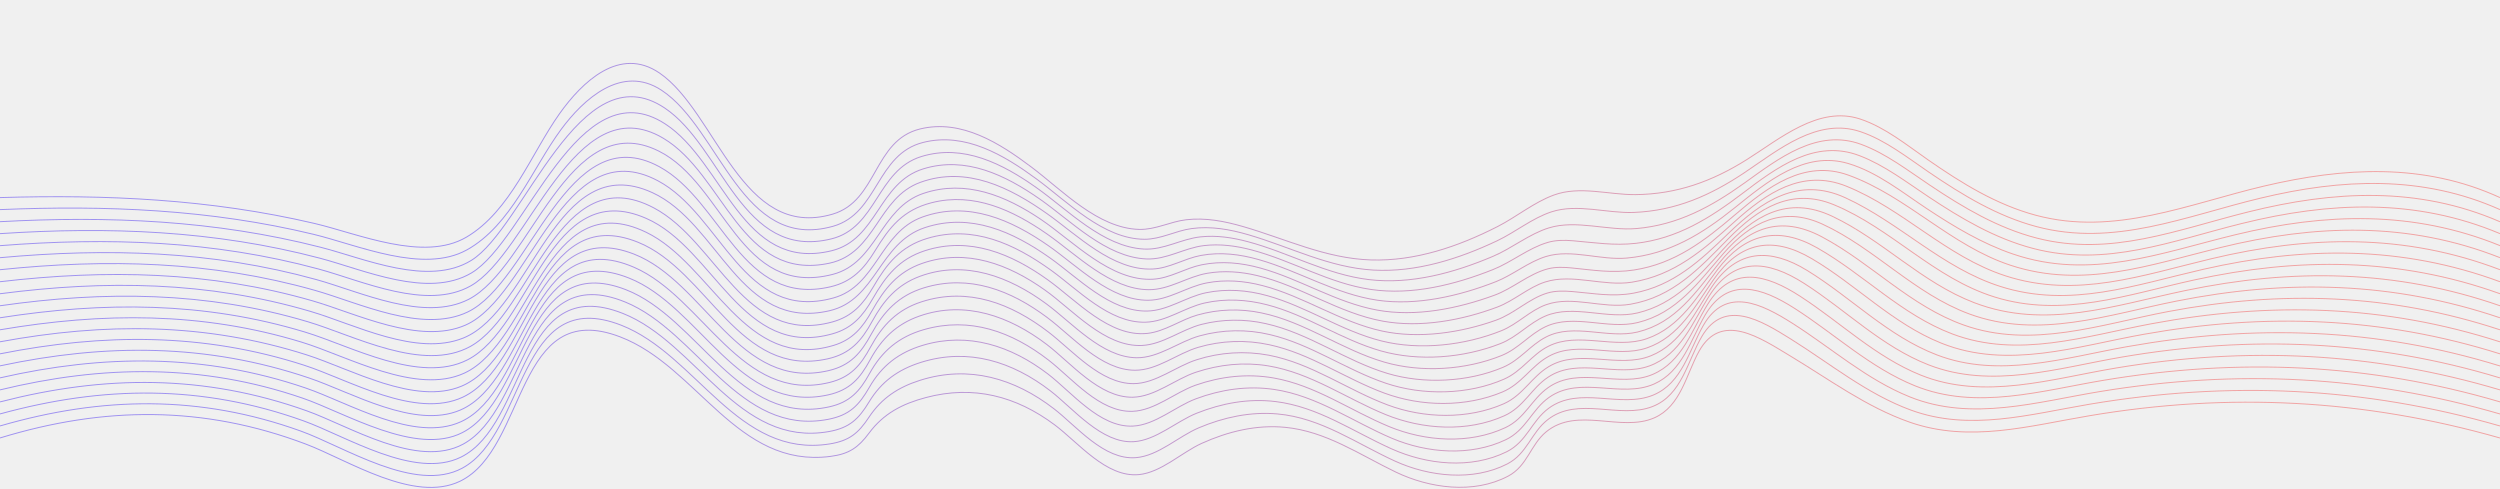
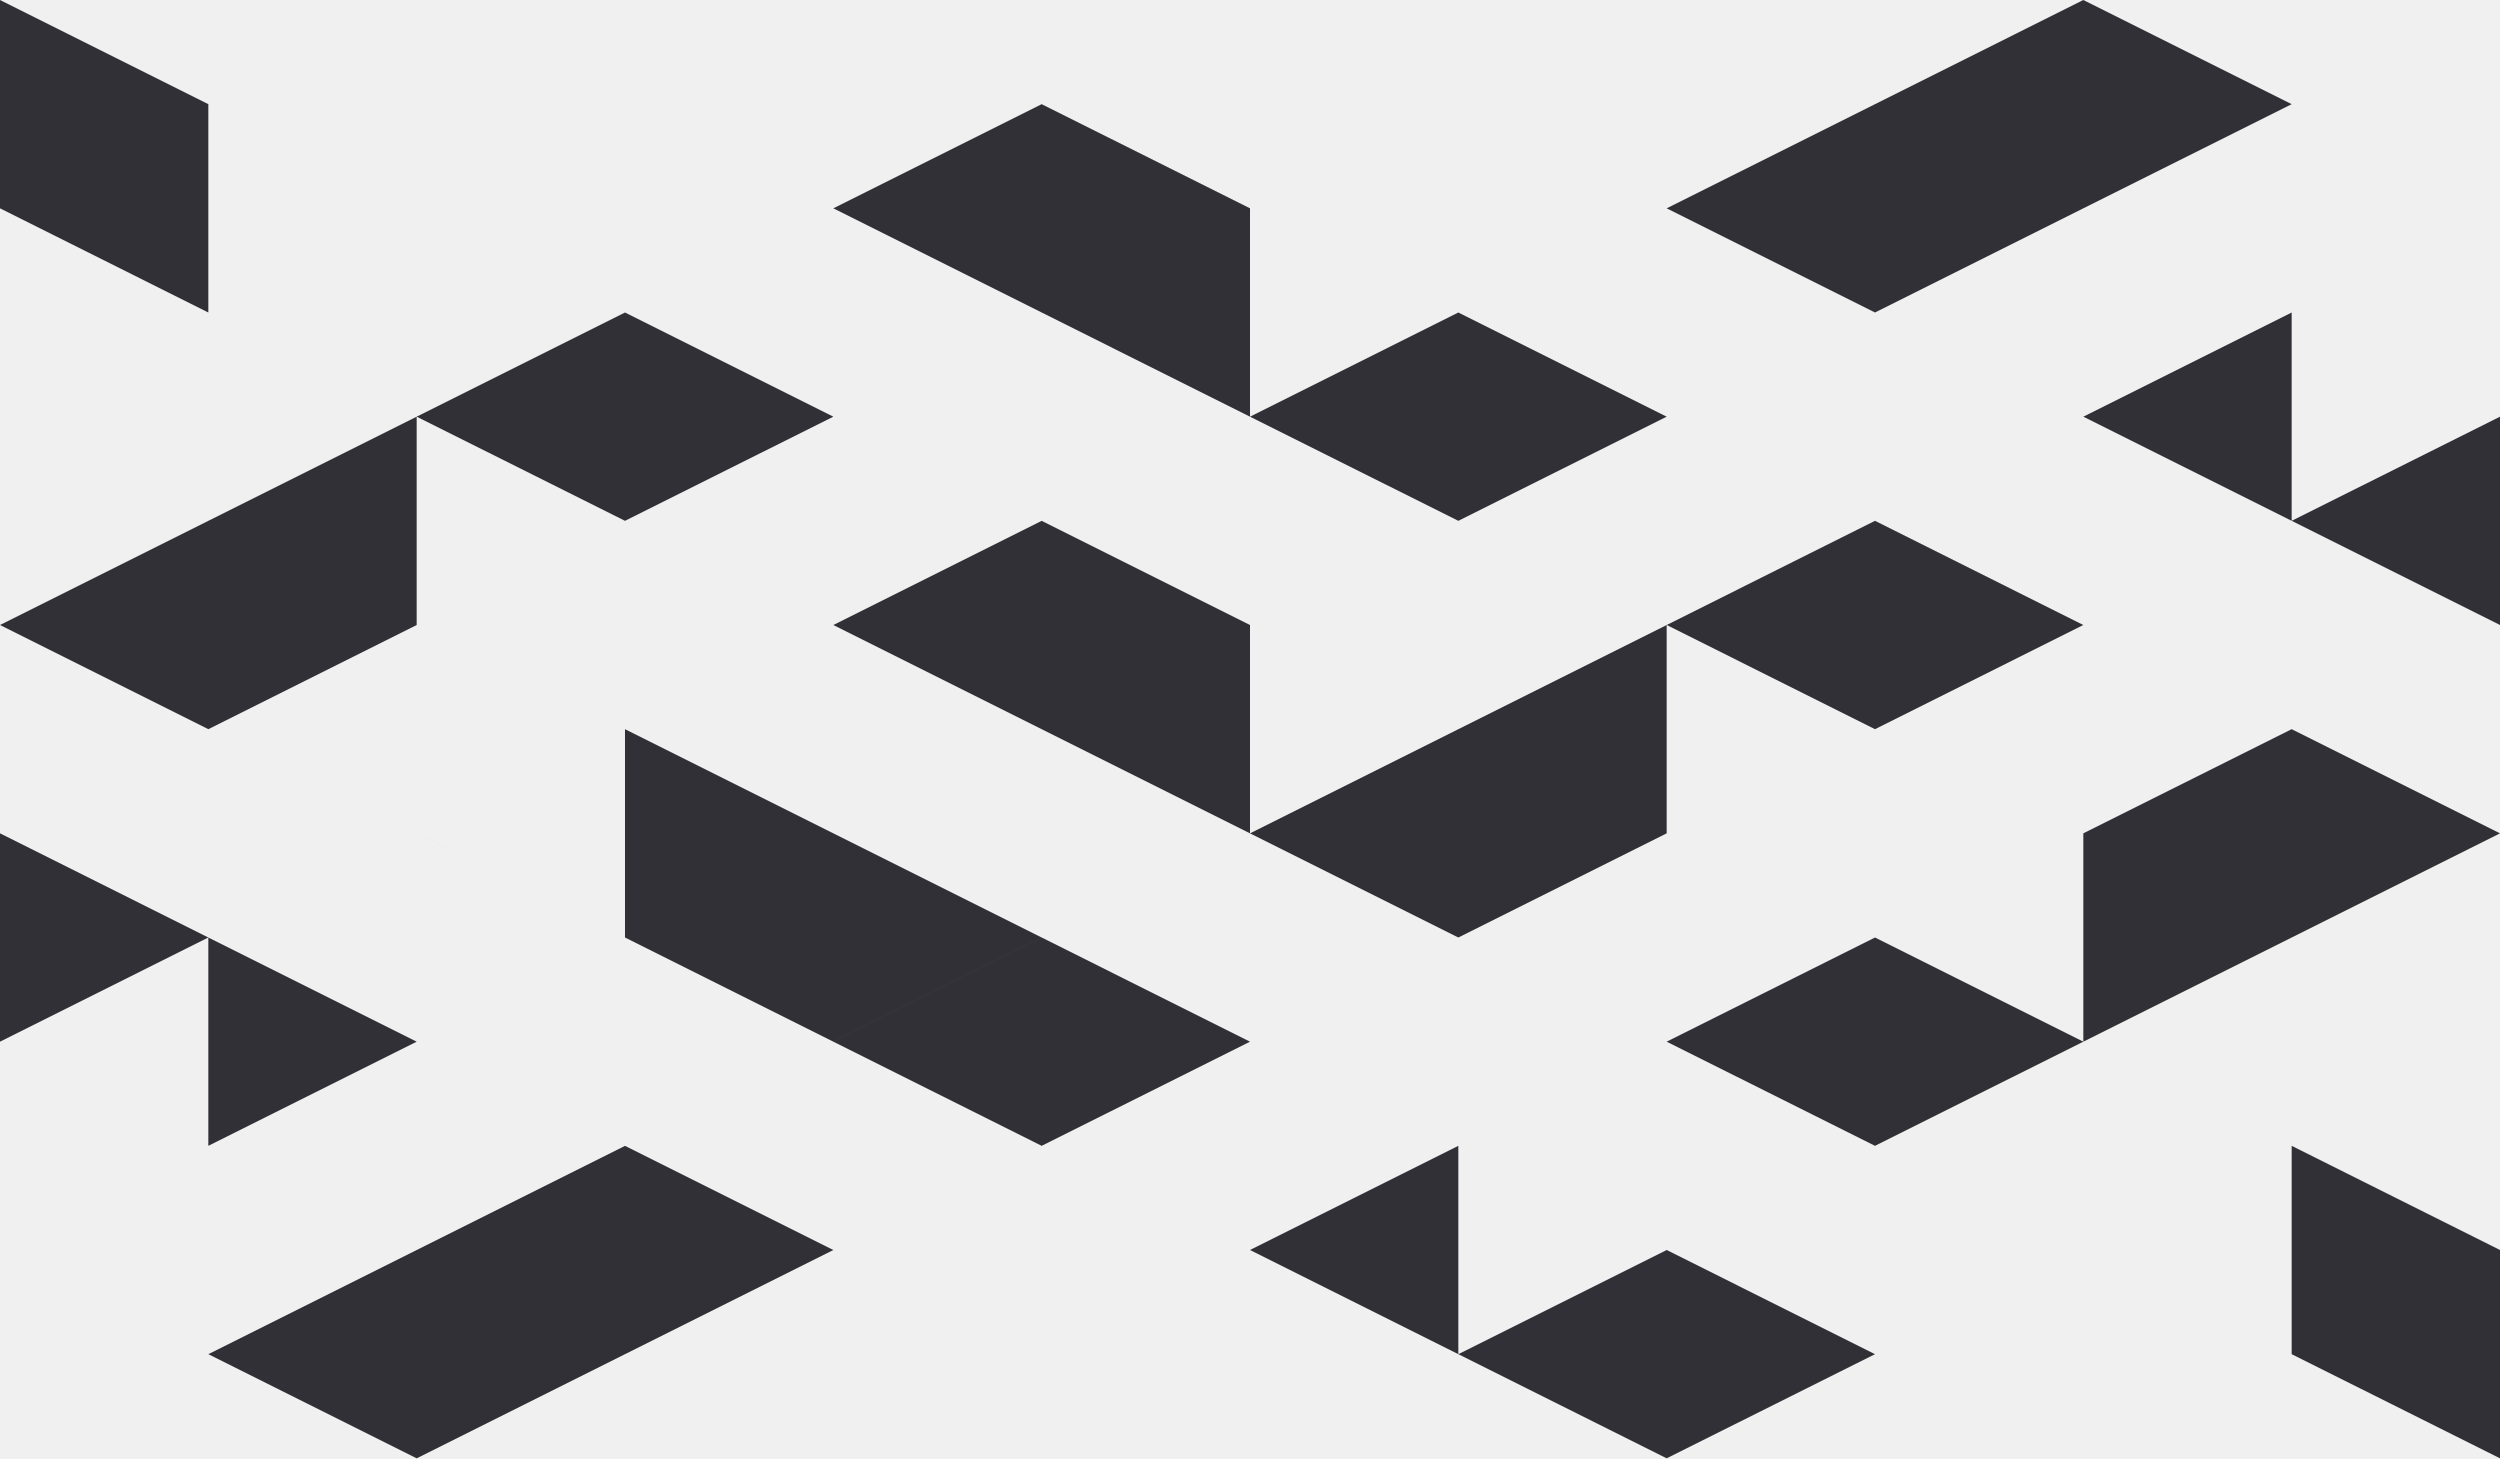
- <svg xmlns="http://www.w3.org/2000/svg" xmlns:xlink="http://www.w3.org/1999/xlink" id="Layer_1" data-name="Layer 1" viewBox="0 0 2560 500">
+ <svg xmlns="http://www.w3.org/2000/svg" width="1440" height="840" viewBox="0 0 1440 840">
  <defs>
-     <linearGradient id="linear-gradient" x1="639.69" y1="842.51" x2="1920.26" y2="-438.07" gradientUnits="userSpaceOnUse">
-       <stop offset="0.2" stop-color="#7b68ee" stop-opacity="0.7" />
-       <stop offset="0.8" stop-color="#f08080" stop-opacity="0.7" />
-     </linearGradient>
-     <linearGradient id="linear-gradient-2" x1="639.69" y1="854.81" x2="1920.26" y2="-425.76" xlink:href="#linear-gradient" />
-     <linearGradient id="linear-gradient-3" x1="639.7" y1="867.12" x2="1920.26" y2="-413.45" xlink:href="#linear-gradient" />
-     <linearGradient id="linear-gradient-4" x1="639.7" y1="879.42" x2="1920.26" y2="-401.14" xlink:href="#linear-gradient" />
-     <linearGradient id="linear-gradient-5" x1="639.7" y1="891.73" x2="1920.26" y2="-388.83" xlink:href="#linear-gradient" />
-     <linearGradient id="linear-gradient-6" x1="639.71" y1="904.03" x2="1920.26" y2="-376.52" xlink:href="#linear-gradient" />
-     <linearGradient id="linear-gradient-7" x1="639.71" y1="916.33" x2="1920.26" y2="-364.21" xlink:href="#linear-gradient" />
-     <linearGradient id="linear-gradient-8" x1="639.72" y1="928.64" x2="1920.26" y2="-351.9" xlink:href="#linear-gradient" />
-     <linearGradient id="linear-gradient-9" x1="639.72" y1="940.94" x2="1920.26" y2="-339.59" xlink:href="#linear-gradient" />
-     <linearGradient id="linear-gradient-10" x1="639.72" y1="953.25" x2="1920.25" y2="-327.28" xlink:href="#linear-gradient" />
-     <linearGradient id="linear-gradient-11" x1="639.73" y1="965.55" x2="1920.25" y2="-314.97" xlink:href="#linear-gradient" />
-     <linearGradient id="linear-gradient-12" x1="639.73" y1="977.85" x2="1920.25" y2="-302.67" xlink:href="#linear-gradient" />
-     <linearGradient id="linear-gradient-13" x1="639.73" y1="990.16" x2="1920.25" y2="-290.36" xlink:href="#linear-gradient" />
-     <linearGradient id="linear-gradient-14" x1="639.74" y1="1002.46" x2="1920.25" y2="-278.05" xlink:href="#linear-gradient" />
-     <linearGradient id="linear-gradient-15" x1="639.74" y1="1014.76" x2="1920.25" y2="-265.74" xlink:href="#linear-gradient" />
-     <linearGradient id="linear-gradient-16" x1="639.75" y1="1027.07" x2="1920.25" y2="-253.43" xlink:href="#linear-gradient" />
-     <linearGradient id="linear-gradient-17" x1="639.75" y1="1039.37" x2="1920.24" y2="-241.13" xlink:href="#linear-gradient" />
-     <linearGradient id="linear-gradient-18" x1="639.75" y1="1051.67" x2="1920.24" y2="-228.82" xlink:href="#linear-gradient" />
-     <linearGradient id="linear-gradient-19" x1="639.76" y1="1063.97" x2="1920.24" y2="-216.51" xlink:href="#linear-gradient" />
-     <linearGradient id="linear-gradient-20" x1="639.76" y1="1076.28" x2="1920.24" y2="-204.2" xlink:href="#linear-gradient" />
-     <linearGradient id="linear-gradient-21" x1="639.76" y1="1088.58" x2="1920.24" y2="-191.9" xlink:href="#linear-gradient" />
+     <style>
+       .cls-1 {
+         fill: #fff;
+         stroke: #707070;
+       }
+ 
+       .cls-2 {
+         clip-path: url(#clip-path);
+       }
+ 
+       .cls-3 {
+         fill: #303036;
+       }
+     </style>
+     <clipPath id="clip-path">
+       <rect id="Rectangle_89" data-name="Rectangle 89" class="cls-1" width="1440" height="840" transform="translate(156 402)" />
+     </clipPath>
  </defs>
-   <g>
-     <path id="Line_1" data-name="Line 1" d="M0,202.33c108.66-3.27,215.55,1.58,321.65,26.38,45,10.51,112.13,39.92,156,14.11,45-26.46,66.29-85.53,95.32-126.41,23.09-32.52,61.52-69.49,102.33-41.66,58.58,40,83.94,171.9,177.24,144.55,46.24-13.55,41.6-75.42,89.54-87.22,42.49-10.46,81.93,14.78,114.38,39.23,31.71,23.88,67.82,62.49,110.09,63.6,16.71.43,31.6-7.92,48-9.86,19.82-2.35,39.37,1.46,58.35,6.95,43.74,12.65,84.42,32.67,130.84,34.18,45.39,1.47,89.61-13.72,129.62-34.1,19.4-9.88,37.32-24.85,57.78-32.35,26.58-9.76,56.14-.2,83.45-.44,42.29-.37,78.48-13.48,114-35.77,33.85-21.27,73.77-55.63,116.18-41.65,25.54,8.43,48,26.85,69.71,41.93,34.21,23.75,69.82,45.82,110.45,56.69,80.41,21.49,155.91-11.6,233.15-29.87,82-19.39,163.81-24.07,241.92,11.71" fill="none" stroke="url(#linear-gradient)" />
-     <path id="Line_1-2" data-name="Line 1-2" d="M0,214.64c108.53-4.54,215.12-.24,321,25.29,45.41,10.95,112.25,40.86,157.18,15.9,45.13-25.08,66.85-83.15,96.18-123,23.45-31.89,62.57-67,103-40.46,60,39.35,82,165.72,175.61,139.36,46.54-13.1,44.06-73.83,92.49-85.92,43-10.74,82.75,13.11,116.12,37.61,31.83,23.36,68.1,61.33,110.24,61.59,16.91.11,31.83-8.71,48.4-10.95,19.8-2.69,39.34.84,58.33,6.39,42.87,12.53,82.38,33.51,127.85,36.11,43.74,2.5,87.65-11.49,126.8-30.06,18.66-8.85,35.91-23.17,55.56-29.58,26.62-8.68,57.06,1.7,84.29.61,42.91-1.72,78.48-17.37,113.68-41,34.4-23.05,74.42-56.48,118.31-41.71,25.66,8.63,48.29,26.64,70.36,41.64,34.16,23.22,69.64,44.84,109.94,55.58,79.51,21.18,153.11-10.83,229.37-29.12,83.22-20,165.76-23.79,245.29,11.72" fill="none" stroke="url(#linear-gradient-2)" />
-     <path id="Line_1-3" data-name="Line 1-3" d="M0,227c111.26-6,220-1.52,328.23,26.17,45,11.51,110.35,40.62,154.4,13.46,54.19-33.4,110.61-214.6,198.06-156,59.61,39.93,78.64,156.48,170.54,134,46.84-11.48,46.52-70.21,92.18-84.31,43.16-13.32,83.58,7.6,118,31.93,32.16,22.7,67.91,60.4,109.83,62.78,20.44,1.16,38.12-10.37,58.19-12.49,16.43-1.74,32.73.73,48.58,5,41.93,11.2,80,33.5,123.61,38.76,43.29,5.21,87.4-6.95,127.08-23.75,19.53-8.27,37.22-23,57.45-29.22,28-8.6,60.46,3.18,89.31.73,42.48-3.61,76.85-22.31,110.85-46.66,34.9-25,74.68-56.21,119.67-39.53,25.65,9.51,48.06,27,70.58,42,33.92,22.69,69.24,43.66,109.12,53.94,75.63,19.51,144.39-8.84,216.68-26.84,87.37-21.75,173.53-26.4,257.6,10.08" fill="none" stroke="url(#linear-gradient-3)" />
-     <path id="Line_1-4" data-name="Line 1-4" d="M0,239.25c111.16-7.32,219.57-3.32,327.62,25.15,45.17,11.91,110.55,41.67,155.23,15.05,55.74-33.21,109.33-209.91,198.06-152.72,60.62,39.08,78.81,152.32,170.55,130.06,46.93-11.39,47.9-69.63,93.94-83.86,43.55-13.46,84.15,6.42,119.25,30.85,32,22.27,67.66,59.62,109.28,61.38,20.71.87,38.49-11.19,58.78-13.65,16.58-2,33,.23,49.08,4.46,41.61,11,79,34.1,122,40.43,42.1,6.18,86-4.8,125.05-20.36,19.14-7.61,36.24-22,55.91-27.76,8.54-2.5,17.17-2.48,26-1.73,21.84,1.87,42.09,5.15,64.27,2.63,42.54-4.84,75.8-25.7,109.11-51,34.95-26.53,74.43-56.25,120.11-38.73,25.48,9.76,47.82,26.94,70.35,41.91,33.47,22.25,68.31,42.86,107.54,53.11,74.63,19.51,142.37-8,213.79-25.68,89.67-22.18,177.58-25.91,264.06,10.45" fill="none" stroke="url(#linear-gradient-4)" />
-     <path id="Line_1-5" data-name="Line 1-5" d="M0,251.56c110.74-8.66,218.58-5.2,326.15,23.9,45.15,12.21,110.5,42.75,155.78,17.33C541.15,259.54,588.09,88,678.9,141.38c62.75,36.85,79.38,147.78,170.59,128.09,47.51-10.26,49-66.88,93-82.77,47.3-17.11,91.81,5.29,130,32.32,30.87,21.87,66.8,58.18,107.63,56.47,17.4-.72,32.57-10.76,49.53-13.9,20.12-3.72,40.11-1.25,59.62,4.32,41.3,11.81,78.21,35.2,121.29,41.52,39.91,5.85,84-4.33,121.24-19,17.71-7,33.28-20.3,51.41-25.81,26.13-7.94,55.74,4.15,82.82,1.63,43.4-4,77-24.71,110.16-51.34,32.93-26.45,71.46-58.92,116.56-45.44,29.55,8.83,55.18,29.5,80.5,46.28,27.77,18.39,56.54,35.69,88.24,46.45,79.33,26.93,150.86-1.21,227.71-19.87,92.09-22.35,181.93-25,270.87,11.22" fill="none" stroke="url(#linear-gradient-5)" />
-     <path id="Line_1-6" data-name="Line 1-6" d="M0,263.87c110-10,217-7.15,323.82,22.39C369.31,298.84,433.94,330,479.9,306.51c63.31-32.39,102-198.25,194.82-151.73C741.93,188.45,757.59,305.37,852.57,281c45.63-11.72,48.35-68,93.11-83,43.19-14.48,84.36,2.48,120.14,26.64,33.19,22.4,71.5,63.7,115,61.27,17.48-1,32.73-11.34,49.74-14.77,20.25-4.09,40.46-2.09,60.23,3.38,41,11.35,77.18,35.23,119.36,43,39.64,7.29,82.62-1.49,120.15-15.2,18.94-6.93,35.24-21.93,54.61-27,8.11-2.11,16.61-1.73,24.86-.91,21.8,2.16,41.21,5.49,63.42,2.07,42-6.46,72.37-29.95,103.74-56.75,33-28.17,70.67-56.75,116-40.33,59.85,21.69,104.51,72.11,166,92.28,74.49,24.42,142.55-.45,214.74-18.18,97.18-23.85,192-26.82,286.29,10.34" fill="none" stroke="url(#linear-gradient-6)" />
-     <path id="Line_1-7" data-name="Line 1-7" d="M0,276.18c109.52-11.33,216-9,322.34,21.1,45.46,12.87,109.87,44.37,156.45,22.26,64.46-30.6,101.88-200.09,196.34-148.84,64.68,35.09,84.24,144.3,175.42,122.94,21.92-5.14,34.24-18.4,45.48-36.83,14.89-24.42,28.76-41.82,58-49.24,43.29-11,83.23,7.72,118.19,32.08,30,20.9,64.78,56.79,104.16,57,21.14.08,39.28-13.29,59.88-16.82,17.06-2.92,34.24-1.65,51,2.33,44.71,10.6,83.29,38.41,128.84,46.72,38.25,7,81.05-.86,117.14-14.45,17.27-6.51,31.51-20,48.85-25.62,28.05-9.11,59.88,4.86,89.13.13,43.53-7.05,73.16-33.15,104.7-61.64,32.61-29.45,69.66-54.83,114.82-36.62,58.23,23.49,101.77,71.82,162.58,91.69,73,23.86,140.53-.63,211.43-17.5C2365.08,241,2462.61,239,2560,276.18" fill="none" stroke="url(#linear-gradient-7)" />
-     <path id="Line_1-8" data-name="Line 1-8" d="M0,288.48c108.74-12.65,214.39-10.91,320,19.57,44.64,12.88,109.66,45.42,156.64,24.86,66.54-29.12,99.66-199.45,197-147.82,65.44,34.7,87.41,145.59,179.83,120,44.24-12.25,47.48-67.15,91-82.82,47-16.92,91.09,2.83,129.49,29.6,29.34,20.46,63.21,55.86,101.79,55.59,21.24-.15,39.52-13.92,60.18-17.8,19-3.58,38.06-2.09,56.7,2.74,42.59,11,79.6,37.29,122.8,46.63,37.47,8.11,80.58,1.76,116.59-11.19,18.78-6.75,33.64-22.14,52.44-27.75,8.36-2.5,17.31-2.2,25.9-1.51,21.69,1.77,40.64,5.69,62.68,1.56,40.5-7.59,68.22-33.36,96.64-60.95,34.31-33.31,71.87-58.77,120-36.67,55.93,25.67,98.86,71.75,158.72,90.82,71.49,22.77,138.12-1.64,207.69-17.55,103.33-23.62,203.55-24.37,303.89,12.7" fill="none" stroke="url(#linear-gradient-8)" />
-     <path id="Line_1-9" data-name="Line 1-9" d="M0,300.79c107.94-14,212.77-12.82,317.68,18,45.3,13.3,108.83,46.71,156.81,27.33,69.93-28.24,94.44-194.1,193.4-148.92,68.46,31.25,89.71,142.2,181.46,121,48.14-11.1,50.57-69.52,97.74-85.12,46.9-15.51,90.21,4.24,128.16,31.07,28.82,20.37,61.42,55,99.34,54.37,21.33-.36,39.79-14.53,60.49-18.77,20.92-4.28,42.13-2.69,62.61,3,40.61,11.27,76,36.11,117,46.4,39.1,9.82,85.26,4.55,122.67-10.47,16.62-6.67,29.3-20.78,45.93-26.68,27.23-9.68,57.84,4.43,86.13-.44,43.88-7.55,70.82-36.93,100.45-67.18,30.5-31.13,64.72-52.71,108.29-34.63,58.94,24.45,102,75,164.36,94.39,69.81,21.75,136.11-2.52,204.4-17.47,106.51-23.32,209.62-23,313.05,14.09" fill="none" stroke="url(#linear-gradient-9)" />
-     <path id="Line_1-10" data-name="Line 1-10" d="M0,313.1c107.13-15.31,211.15-14.71,315.35,16.41,47.26,14.11,117.72,52.21,166.4,25.18,62.93-34.94,90-193.56,187.83-141.78,65.16,34.5,92.4,141.37,182.66,116.79,20.63-5.62,31.83-18.5,42.17-36.18,13.84-23.67,27.73-41.17,55.29-49.45,46.7-14,89.1,5.75,126.48,32.6,27.9,20,59.66,54.25,96.83,53.27,21.42-.56,40.08-15.15,60.82-19.73,21.25-4.69,42.76-3.53,63.73,1.9,40.77,10.55,76,35.71,116.42,47.21,38.93,11.08,84.66,7.31,122.4-7.44,17.34-6.77,29.32-21.1,46-28.22,29.32-12.54,63.74,4.18,94.7-3.28,38.16-9.2,61.76-36.71,86.92-64.54,31.42-34.75,66.23-56.2,112.41-34.29,51.53,24.44,91.17,67.75,145.22,88.41,73,27.88,143.42,2.8,215.88-12.37,109.77-23,215.9-21.58,322.51,15.51" fill="none" stroke="url(#linear-gradient-10)" />
-     <path id="Line_1-11" data-name="Line 1-11" d="M0,325.41C106,308.82,209,308.77,312.19,340c46.91,14.17,117.42,53.41,166.46,28.51,65.4-33.21,83.9-188.25,183-144.92C731.74,254.17,760,368.42,853,341.67c20-5.76,30.74-18.46,40.67-35.78,13.25-23.09,26.87-40.56,53.41-49.16,46-14.89,88.84,3.3,126,29.93,28.83,20.62,63,59,102.05,54.72,17.85-2,34-14,51.12-18.83a137,137,0,0,1,65.56-2.11c44.61,9.26,82.15,37.64,125.59,50.33,38,11.11,83.42,8.21,120.28-6.72,17.37-7,28.54-21.79,45-29.53,29-13.65,63.62,3.27,94.27-4.2,40.47-9.87,62.32-41.47,88.13-71.05,27.8-31.87,60.46-48.57,101.39-29.62,53.61,24.83,93.69,71,150,91.8,71.14,26.23,141.73.9,212.42-13.17,112.71-22.43,221.64-19.91,331.06,17.13" fill="none" stroke="url(#linear-gradient-11)" />
-     <path id="Line_1-12" data-name="Line 1-12" d="M0,337.71c104.82-17.85,206.76-18.54,309,12.68,46.75,14.27,117.11,54.52,166.58,31.65,68.47-31.66,83.31-193.64,186-144.24,67.73,32.6,101,143.32,192.09,115.86,19.41-5.85,29.65-18.33,39.18-35.25,12.64-22.46,26-39.84,51.46-48.71,45.26-15.76,88.7,1,125.73,27.34,28.44,20.23,61.13,58.5,99.33,56.71,21.47-1,40.41-16.32,61.07-21.6a140.76,140.76,0,0,1,65.65-.77c44.28,9.8,81.51,38.05,124.67,51,37.18,11.14,82.27,9,118.28-6.24,17.44-7.37,27.8-22.59,44-31,28.71-14.84,63.58,2.22,94-5.19,39.39-9.6,59.69-41.21,83.55-70.79,29-36,62.42-49.35,105.17-26.56,50.72,27,90,70.64,145.2,90.27,69.51,24.71,140.39-.8,209.49-13.88,115.59-21.88,227.3-18.28,339.5,18.72" fill="none" stroke="url(#linear-gradient-12)" />
-     <path id="Line_1-13" data-name="Line 1-13" d="M0,350c107-19.73,210.26-19.73,314.36,13.49,44.56,14.22,110.62,52,158.32,31.92,70.77-29.78,77.74-188.85,180.7-147.33C725.05,277,756.44,387.9,847.72,367.4c23.09-5.19,34.51-18.46,45.34-38.26,11.62-21.26,25.46-37.58,49-46.22,46.25-17,91.51.44,129.09,28,26.64,19.52,57,54.86,92.66,55.42,22.65.35,43.33-16.59,64.82-22.47a144.53,144.53,0,0,1,71.74-1.23c42.17,9.91,78,36.06,118.78,49.81,37.8,12.75,84.27,12,121.19-4.29,18-7.95,28.07-24.89,45-33.49,31-15.73,68.26,3.49,101-7.85,34.44-11.94,51.7-43.42,72.46-70.79,27.61-36.4,61.22-45.32,101.74-22.36,48,27.2,86.2,68.47,138.64,88.29,67.33,25.46,136.34,2.19,203.83-10.42,121.48-22.7,238.75-19.55,357,18.51" fill="none" stroke="url(#linear-gradient-13)" />
-     <path id="Line_1-14" data-name="Line 1-14" d="M0,362.33c105.78-21,208.08-21.65,311.25,11.6,45.71,14.74,114.37,55.58,162.84,32.68,68.14-32.2,73.07-186.2,175.13-146.41C722,288.58,756.73,400.94,848.55,379.5c22.43-5.24,33.15-18.12,43.66-37.36,12.59-23.05,27.9-39.42,53.82-47.37,46.41-14.23,89.11,2.55,126.31,30.36,25.77,19.26,55,53.86,89.85,54,22.91.11,43.25-17.18,64.89-23.5A147.42,147.42,0,0,1,1299.7,353c42.26,9.07,77.86,34.81,118,49.58,37.87,13.94,83.2,14.62,120.85-1.22,19.87-8.36,29.25-26.51,47.23-36.44,30.73-17,68.27,2.49,100.7-8.69,33.44-11.52,49.33-42.87,68.29-70C1781.6,247.77,1815,241,1855.5,265c45.61,26.93,82.55,66.41,132.45,86.41,67.82,27.18,138.79,3.15,207.21-9.08,124.15-22.18,244.06-18,364.84,20" fill="none" stroke="url(#linear-gradient-14)" />
-     <path id="Line_1-15" data-name="Line 1-15" d="M0,374.64c108-23,211.48-23.09,316.63,12.47,43.33,14.65,108,52.79,154.68,32.8,71-30.4,72-192.12,178.1-146.14C720,304.38,759,413.68,849.34,391.66c21.68-5.29,31.91-17.52,42.06-36.22C903.61,333,918.74,317.05,943.85,309c47.6-15.34,91.73,1.89,129.73,31,24.66,18.86,53.43,53,87.24,52.85,22.6-.11,43.63-17.95,64.86-24.55a151,151,0,0,1,73.61-4.56c43.88,8.4,80.47,35.5,121.72,50.93,37.07,13.87,82,15,118.81-1.2,19.77-8.72,28.52-27.53,46.2-38.1,31.61-18.88,71,2.35,104.39-11,31.55-12.65,44.87-44.16,62.54-70.62,25.84-38.67,59.59-40.17,97.78-16.69,45,27.69,82.23,66.93,132.38,86.26,63.73,24.58,131,3.08,195.19-8.36,130-23.16,255.12-19.27,381.7,19.79" fill="none" stroke="url(#linear-gradient-15)" />
-     <path id="Line_1-16" data-name="Line 1-16" d="M0,386.94c106.14-24.22,209.18-24.94,312.75,10.3C357,412.3,424.41,453.69,472.1,431.81,541.53,400,538.87,243,644.09,284.73c73.06,28.94,112.76,140,204.11,119.59,22.12-4.95,32.51-16.87,42.77-35.8,11.66-21.5,26.91-36.6,50.55-44.87,47-16.44,92.58.39,130.25,29,24.81,18.84,53.91,54.71,88.18,54.11,22.53-.4,43.61-18.62,64.66-25.6,24-7.94,49.17-10.62,74.17-6.48,43.71,7.25,80,33.51,120.29,49.91,37.61,15.31,83.41,18.22,121.3,1.19,20.19-9.08,27.62-28.1,45-39.63,30.87-20.44,70.36.47,103.35-11.35,32.38-11.61,44.48-44.75,61.34-71.48,25.66-40.69,59.72-37.24,97.58-13,42.75,27.35,79.09,64.49,127.09,83.24,64.6,25.23,132.68,3.28,198-7.9,131.48-22.52,259.13-17.51,387.23,21.31" fill="none" stroke="url(#linear-gradient-16)" />
-     <path id="Line_1-17" data-name="Line 1-17" d="M0,399.25c105-25.55,207-26.84,309.7,8.38,44,15.1,116.27,59.64,163.77,35.35,66.83-34.18,63-186.71,167.2-146.43C715.33,325.43,756.53,437,849,416.63c21.21-4.67,31.35-15.87,41.34-34,12.68-23.07,30-37.72,55.79-45.12,47.14-13.5,90,2.17,127.49,31.16,24.29,18.79,52.31,53.58,85.93,52.53,22.87-.71,43.48-19.27,64.71-26.76,25.66-9,53-12.11,79.92-7.4,43,7.54,78.72,33.47,118.38,49.83,36.81,15.18,82,18.34,119,1,20.06-9.42,26.76-29,43.8-41,31.64-22.38,73.26.78,106.83-13.41,30.4-12.85,40.28-45.44,56.22-71.45,25-40.88,59.86-31.46,95.41-8.34,41,26.64,76.76,61.72,122.64,80.29,65,26.33,134.76,3.78,200.71-7.17C2300.51,354.58,2430,360.5,2560,399.25" fill="none" stroke="url(#linear-gradient-17)" />
-     <path id="Line_1-18" data-name="Line 1-18" d="M0,411.56c107.2-27.73,209.37-28.16,313.93,9.06,43.77,15.58,113.38,59.56,160.29,34.2C540.4,419,534.43,266.12,640.3,309.31,714.08,339.42,756.48,447,848,429.4c21.94-4.22,31.62-14.34,42.21-32.79,12.69-22.14,30.13-35.67,55-43.09,46.44-13.88,90.4.89,127.65,29.29,24.55,18.71,53.23,55.1,87.16,53.52,22.85-1.06,43.42-20,64.48-27.91,25.57-9.6,53.06-13.64,80.2-9.64,44.15,6.51,80.56,33.07,120.8,50.1,36,15.22,80.15,18.63,116.33,1.44,21-10,26.62-30.85,44.47-43.43,32-22.58,73.74,1.22,107.42-13.65,28.93-12.78,37.5-45.13,52.15-70.31,23.41-40.23,58.07-28.78,92.17-6.91,41,26.28,77.15,60.55,122.79,79,63.07,25.52,129.43,5,193.56-5.66,138-23,271-17.42,405.7,22.18" fill="none" stroke="url(#linear-gradient-18)" />
-     <path id="Line_1-19" data-name="Line 1-19" d="M0,423.87c106.08-29.09,207.05-30.13,310.92,7.14,43.08,15.45,113.85,60.37,161,37.13,68.69-33.86,58.51-189.79,166-147.15,75.75,30.06,117.77,137.45,210.89,120.92,21.07-3.75,30.51-12.82,41.05-30.24,12.67-20.94,29.86-33.34,53.5-40.71,48.38-15.08,93.52-.55,132.3,29.32,23.56,18.15,52.34,54,85.38,52,22.6-1.38,43.75-20.93,64.42-29.17,25.66-10.23,53-15.26,80.53-11.93,43.9,5.31,79.6,30.81,119,48.45,36,16.17,81.12,21.09,117.78,3,20.72-10.23,25.49-31.46,42.88-44.41,31.76-23.65,73.75.38,107.44-13.75,29.52-12.38,36.68-46.08,51.14-71.28,23-40.17,59.35-22.38,91.28-2.09,39.84,25.32,75.89,57.52,120.14,75.32,63.69,25.62,130.66,5,195.41-5.58,139.13-22.8,273.22-16.35,409,23.08" fill="none" stroke="url(#linear-gradient-19)" />
-     <path id="Line_1-20" data-name="Line 1-20" d="M0,436.18c104.85-30.42,204.89-31.85,307.92,5.2,44.62,16,117.33,64,165.47,38C539.53,443.63,530,291.59,636.09,333c77.2,30.12,119.36,136.71,213.56,121.57,20.13-3.24,29.36-11,40.11-27.26,13-19.61,29.88-30.76,52.47-37.91,49.95-15.8,96.72-1.91,137,29.17,23.37,18,51.15,52.66,83.89,50.07,23-1.82,43.53-21.69,64.42-30.55,25.43-10.79,53-16.68,80.6-14.21,44.78,4,80.95,30.39,120.68,48.44,34.67,15.76,79.61,20.83,114.73,2.69,20.27-10.47,24.28-31.82,41.09-45.09,31.25-24.68,73.77-.42,107.5-13.61,30.19-11.8,35.84-46.76,50.56-71.8,23.12-39.33,60.8-16.26,91.09,2.67,40.27,25.17,77.88,56.22,122.94,72.74,60.35,22.13,122,4.29,183-6,142.79-24.05,280.64-17.87,420.22,22.26" fill="none" stroke="url(#linear-gradient-20)" />
-     <path id="Line_1-21" data-name="Line 1-21" d="M0,448.48c106.63-32.64,208.46-33.27,313,6.2,43.18,16.31,111,61,158.29,38C540.13,459.13,527.71,304,635,344.94c79.28,30.22,119.57,135,215.5,122.4,19-2.49,28.38-9,39.37-23.82,15-20.12,34-30,58.32-36.45,48.43-12.87,92.26-1.55,131.8,28,24.14,18,52.82,54.18,86.27,50.92,22.85-2.23,43.8-22.71,64.31-32,26.84-12.12,55.93-19.28,85.49-16.4,41.85,4.07,76.1,27.94,113,45.7,34.62,16.69,79.67,23,115.2,4.3,19.92-10.49,22.78-32,39-45.39,32-26.22,76.41.61,110.64-14.29,27.39-11.93,32.85-44.86,46-68.38,22.89-40.95,62.85-13.35,93.15,4.87,39.92,24,78.07,52.41,122.42,67.89,61.23,21.38,122.34,3.87,184.06-6.56,142.79-24.13,280.88-17,420.43,22.77" fill="none" stroke="url(#linear-gradient-21)" />
+   <g id="Cover" transform="translate(-156 -402)">
+     <g id="Mask_Group_5" data-name="Mask Group 5" class="cls-2">
+       <path id="Path_875" data-name="Path 875" class="cls-3" d="M-4550-2087h0l-120-60v-120l120,60,0,0,120,60-120,60Zm-1200,0-120-60,120-60,120-59.995,120,60-120,60-.01,0,.007,0-120,60Zm720,0-120-60,120-60,120,60-120,60Zm-120-60h-.008L-5270-2207l120-60,0,120Zm-240-120-120-60,120-60,120,60-120,60Zm480,0-120-60,120-60,120,60-120,60Zm-960,0v0h0V-2387l120,60-120,60Zm1080-60h0v-120l120-60v120l-120,60Zm-720.005,0-120-60v-120l240,120-120,60ZM-5990-2327v0h0v-120l120,60Zm840-59.995v0l-120-60-120-60-120-60,120-60,120,60v120l120-60v120h0Zm480,0h0v-120l120,60-120,60Zm-480,0h0v-120l120-60v120l-120,60Zm-582.858-51.429h0L-5750-2447l120-60-120,60,17.142,8.57ZM-5870-2507h0l-120-60,240-120v120l-120,60Zm960,0-120-60,120-60,120,60-120,60Zm360-60v0l-120-60v0l-120-60,120-60v120l0-120v120l120-60v120Zm-1080-60v-120l120,60-120,60h0Zm480,0-120-60v0h0l-120-60-120-60,120-60,120,60v120l120-60,120,60-120,60Zm-480,0-120-60,120-60,0,120h0Zm720-120h0l-120-60,120-60h0l0,0,120-60,120,60-120,60-120,60h0v0h0Zm-960,0h0l-120-60-120-60,120-60,120,60v120Z" transform="translate(6146 3329)" />
+     </g>
  </g>
</svg>
